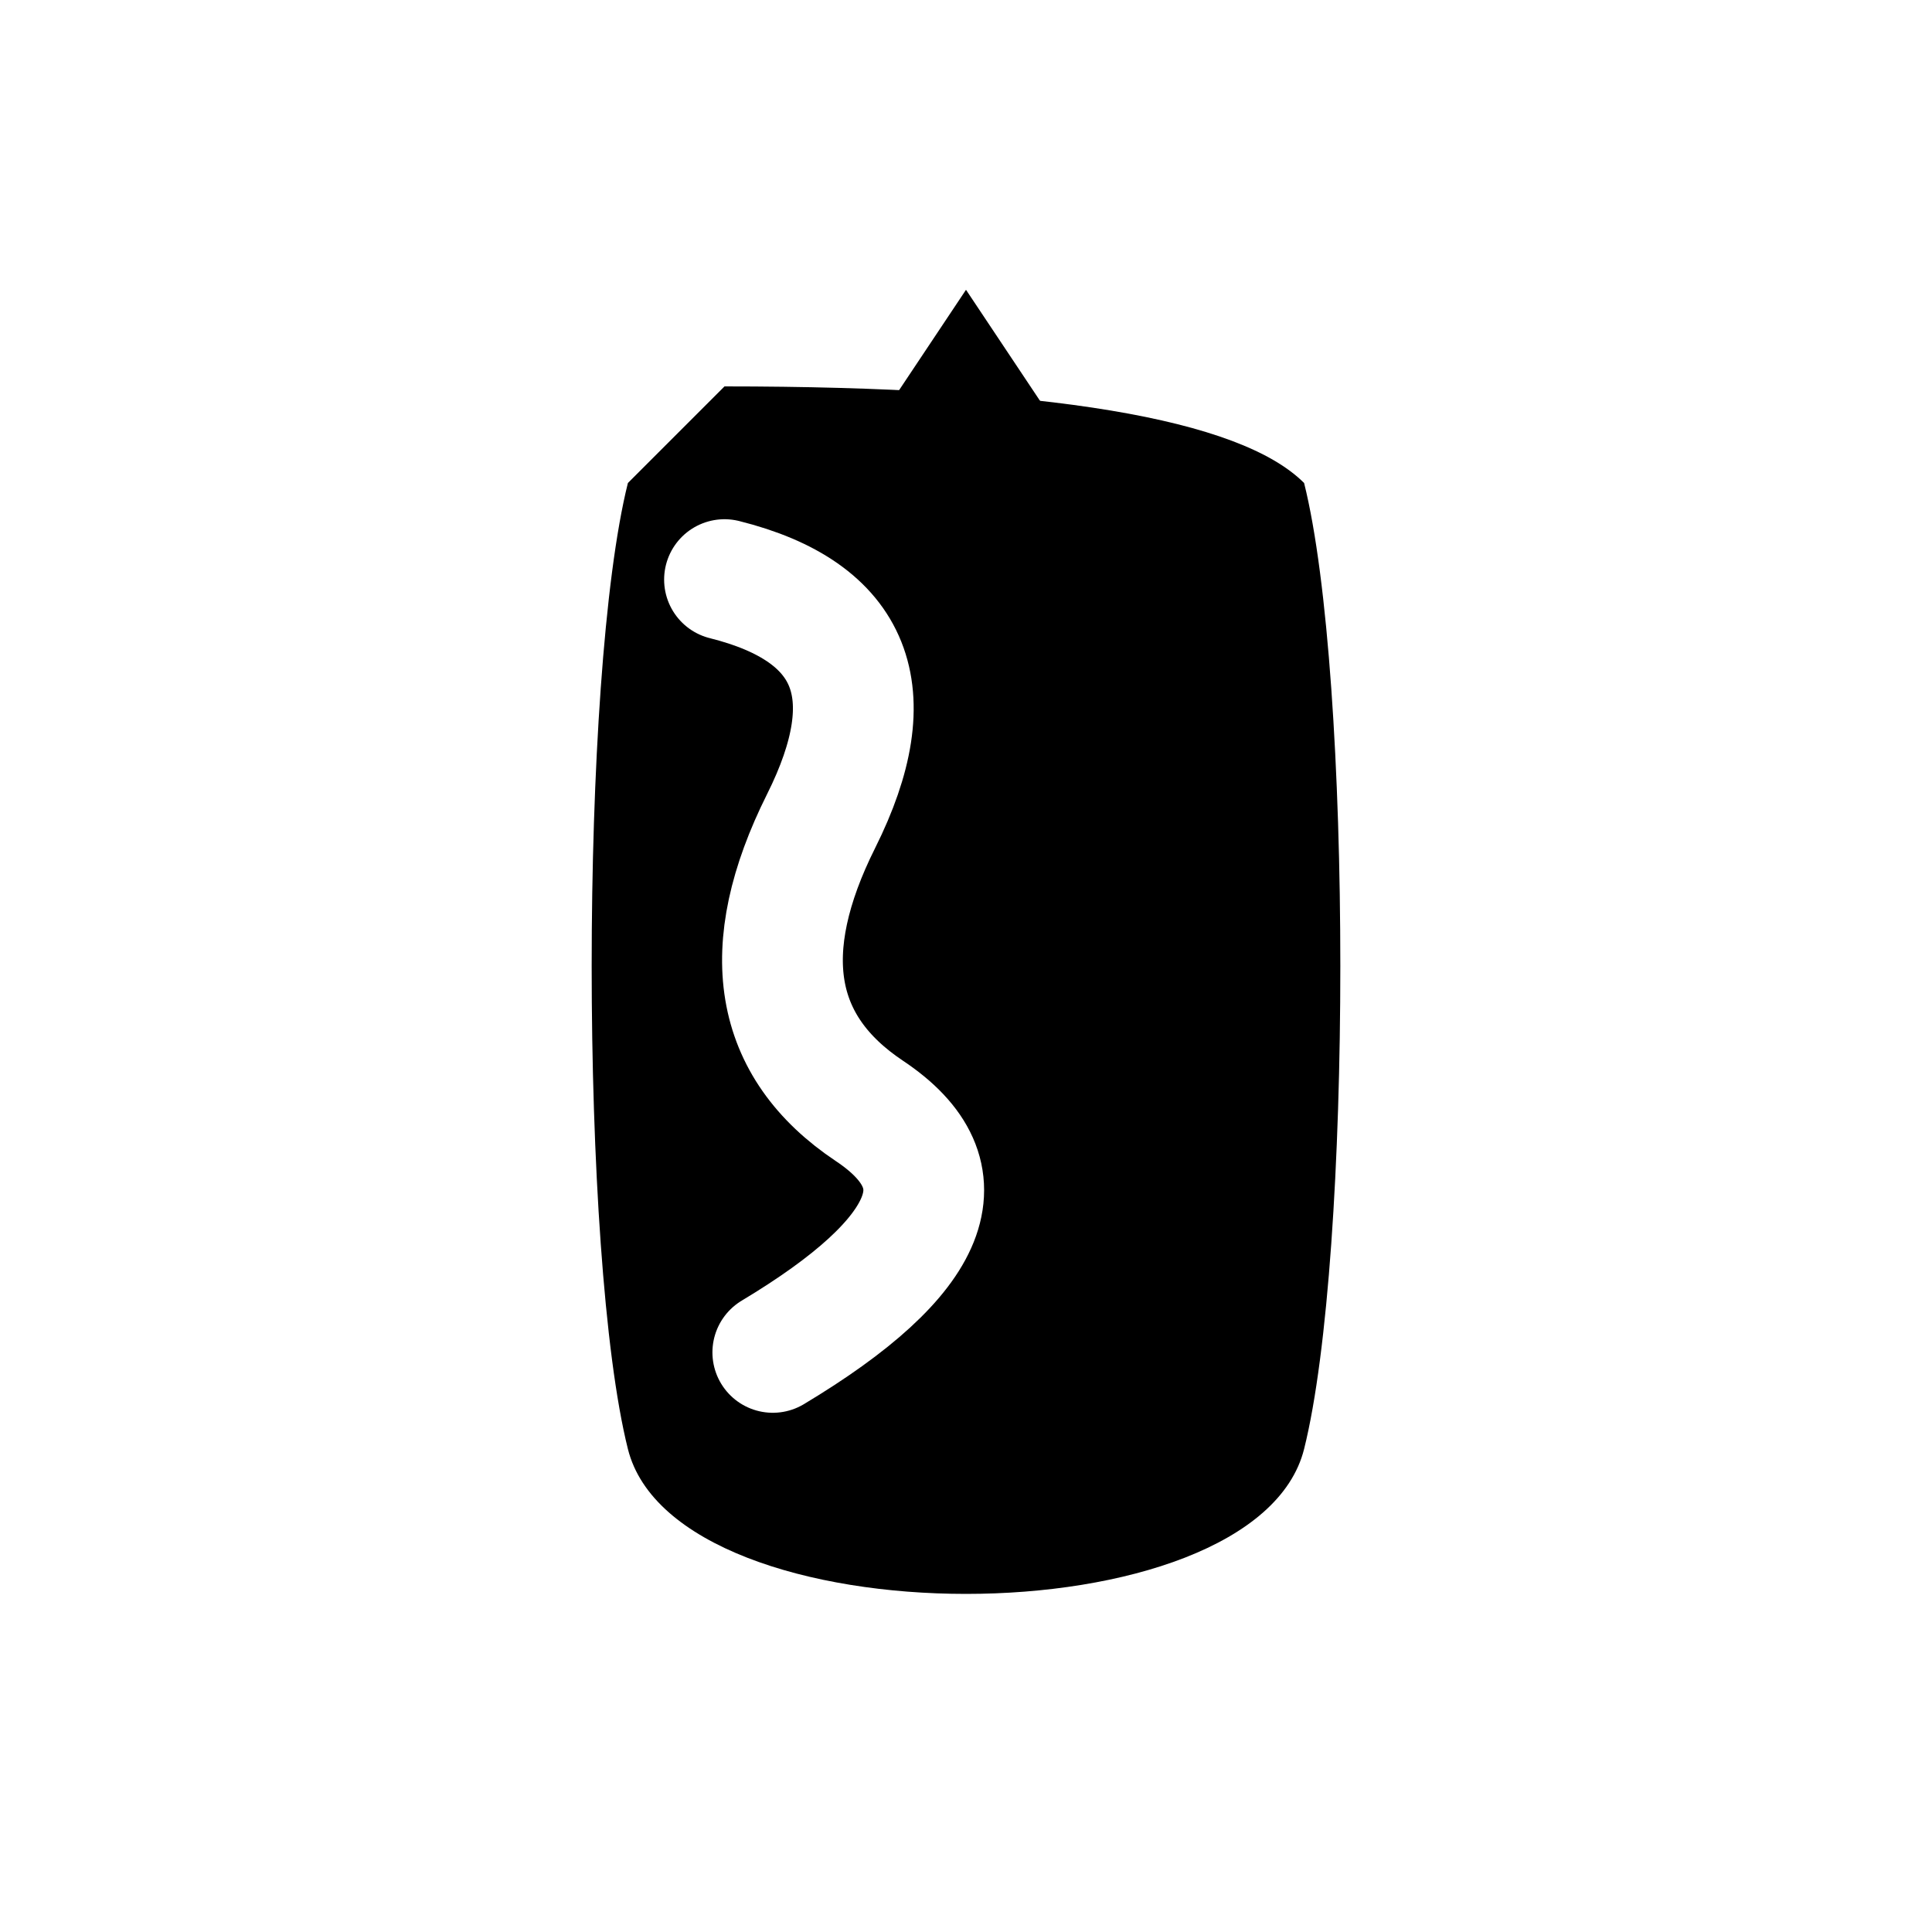
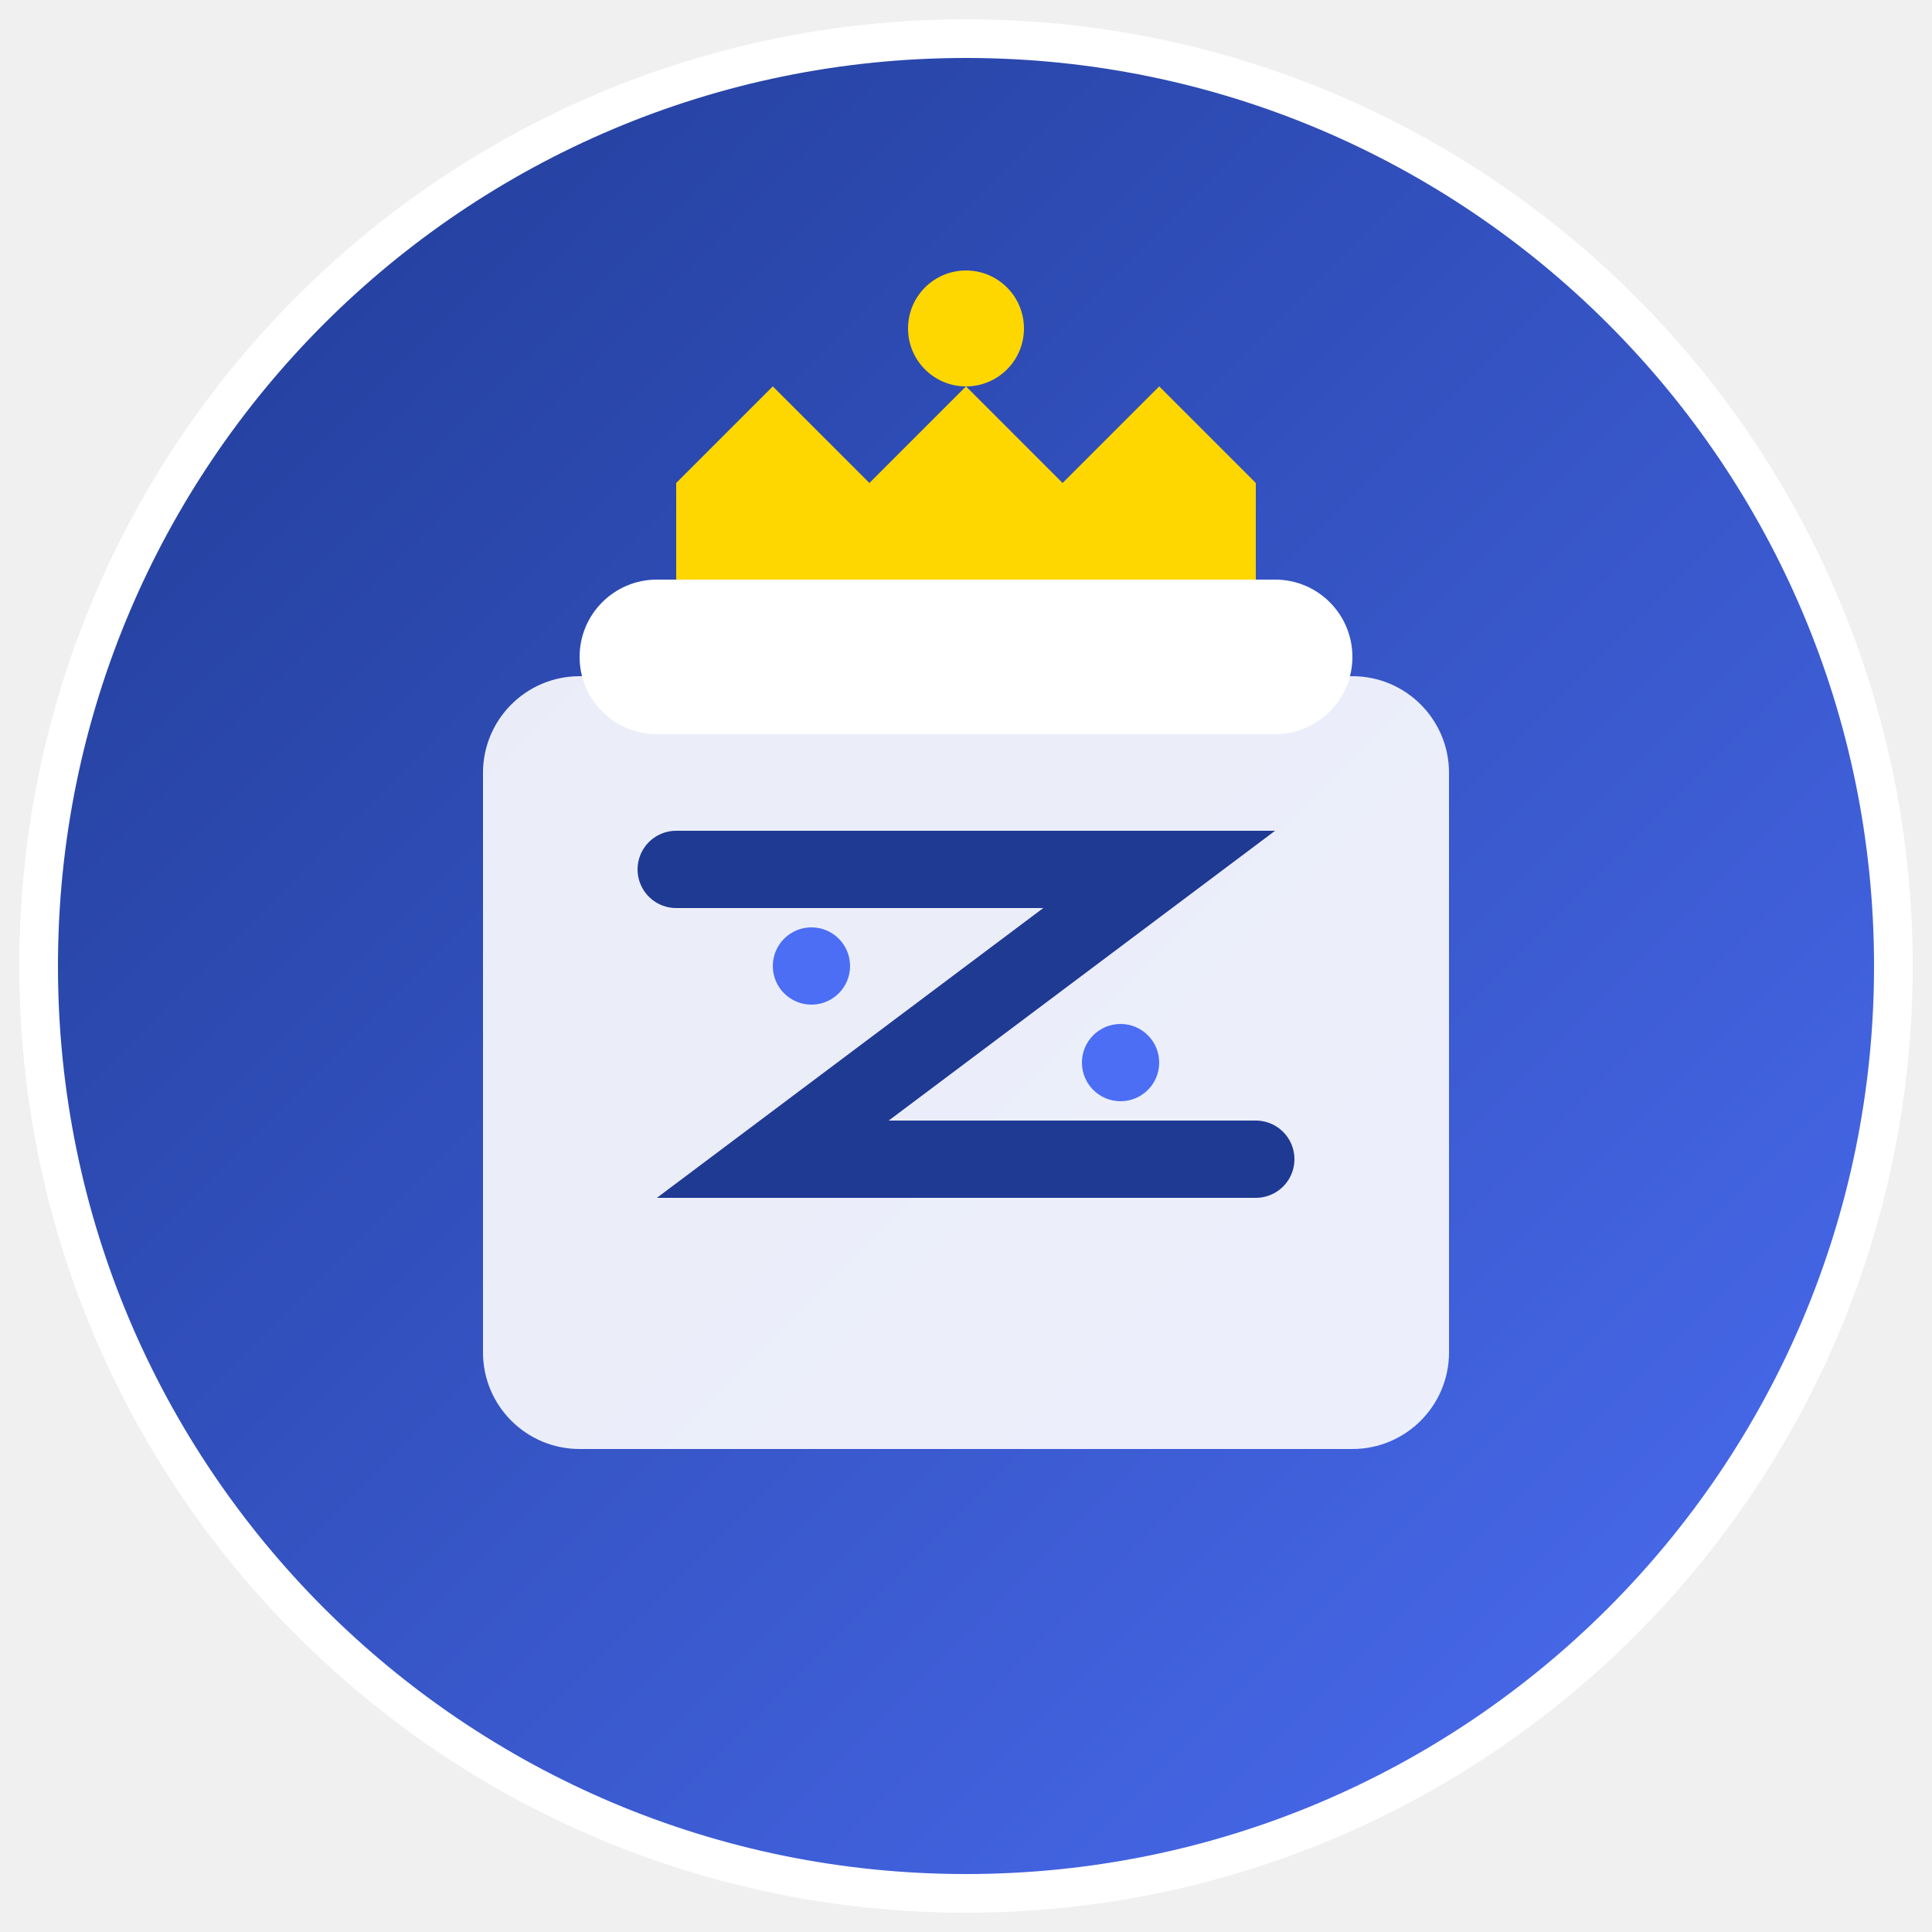
- <svg xmlns="http://www.w3.org/2000/svg" width="400" height="400" viewBox="0 0 400 400">
-   <rect width="400" height="400" fill="white" />
-   <path d="M130 100 C120 140, 120 260, 130 300 C140 340, 260 340, 270 300 C280 260, 280 140, 270 100 Q250 80, 150 80 Q130 100, 130 100 Z" fill="black" />
-   <path d="M150 120 Q190 130, 170 170 Q150 210, 180 230 Q210 250, 160 280" stroke="white" stroke-width="25" fill="none" stroke-linecap="round" />
-   <polygon points="160,60 180,90 200,60 220,90 240,60 200,120" fill="black" />
+ <svg xmlns="http://www.w3.org/2000/svg" width="100" height="100" viewBox="0 0 100 100">
+   <defs>
+     <linearGradient id="grad1" x1="0%" y1="0%" x2="100%" y2="100%">
+       <stop offset="0%" style="stop-color:#1f3a93;stop-opacity:1" />
+       <stop offset="100%" style="stop-color:#4c6ef5;stop-opacity:1" />
+     </linearGradient>
+   </defs>
+   <circle cx="50" cy="50" r="48" fill="url(#grad1)" stroke="#fff" stroke-width="2" />
+   <rect x="25" y="35" width="50" height="40" rx="5" fill="#fff" fill-opacity="0.9" />
+   <rect x="30" y="30" width="40" height="8" rx="4" fill="#fff" />
+   <path d="M35 45 L60 45 L40 60 L65 60" stroke="#1f3a93" stroke-width="4" stroke-linecap="round" fill="none" />
+   <polygon points="35,25 40,20 45,25 50,20 55,25 60,20 65,25 65,30 35,30" fill="#ffd700" />
+   <circle cx="50" cy="17" r="3" fill="#ffd700" />
+   <circle cx="42" cy="50" r="2" fill="#4c6ef5" />
+   <circle cx="58" cy="55" r="2" fill="#4c6ef5" />
</svg>
